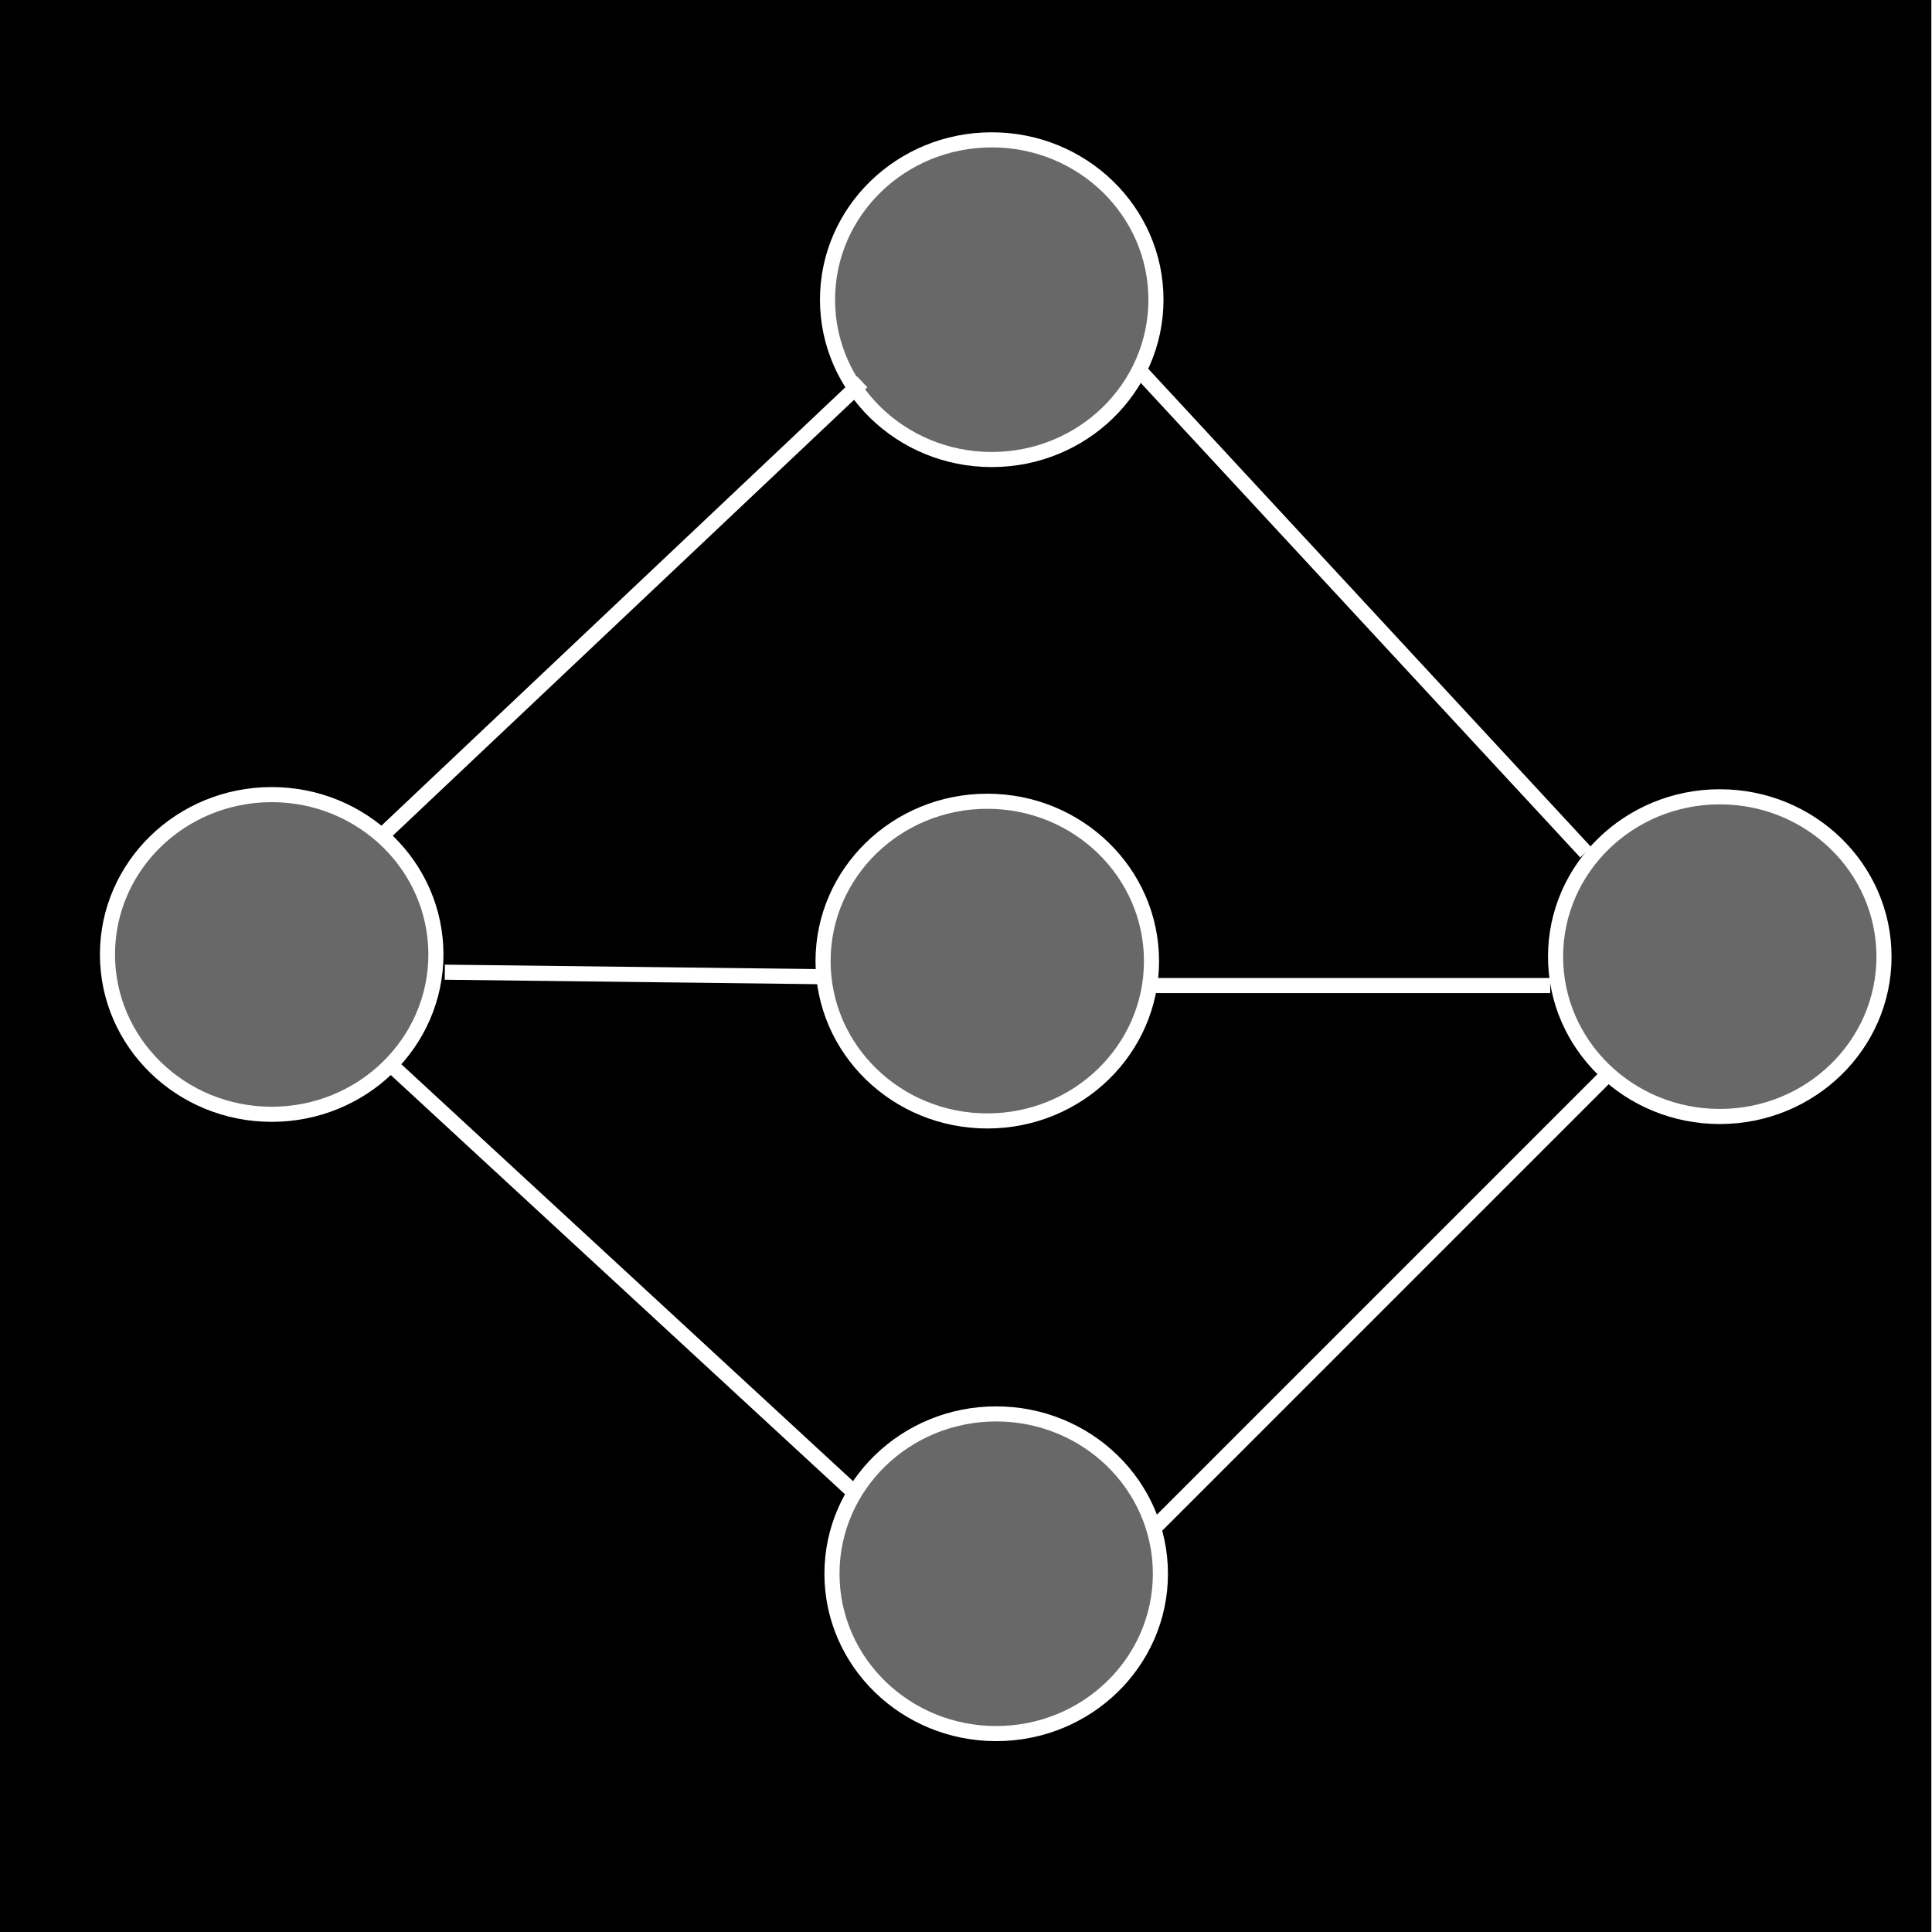
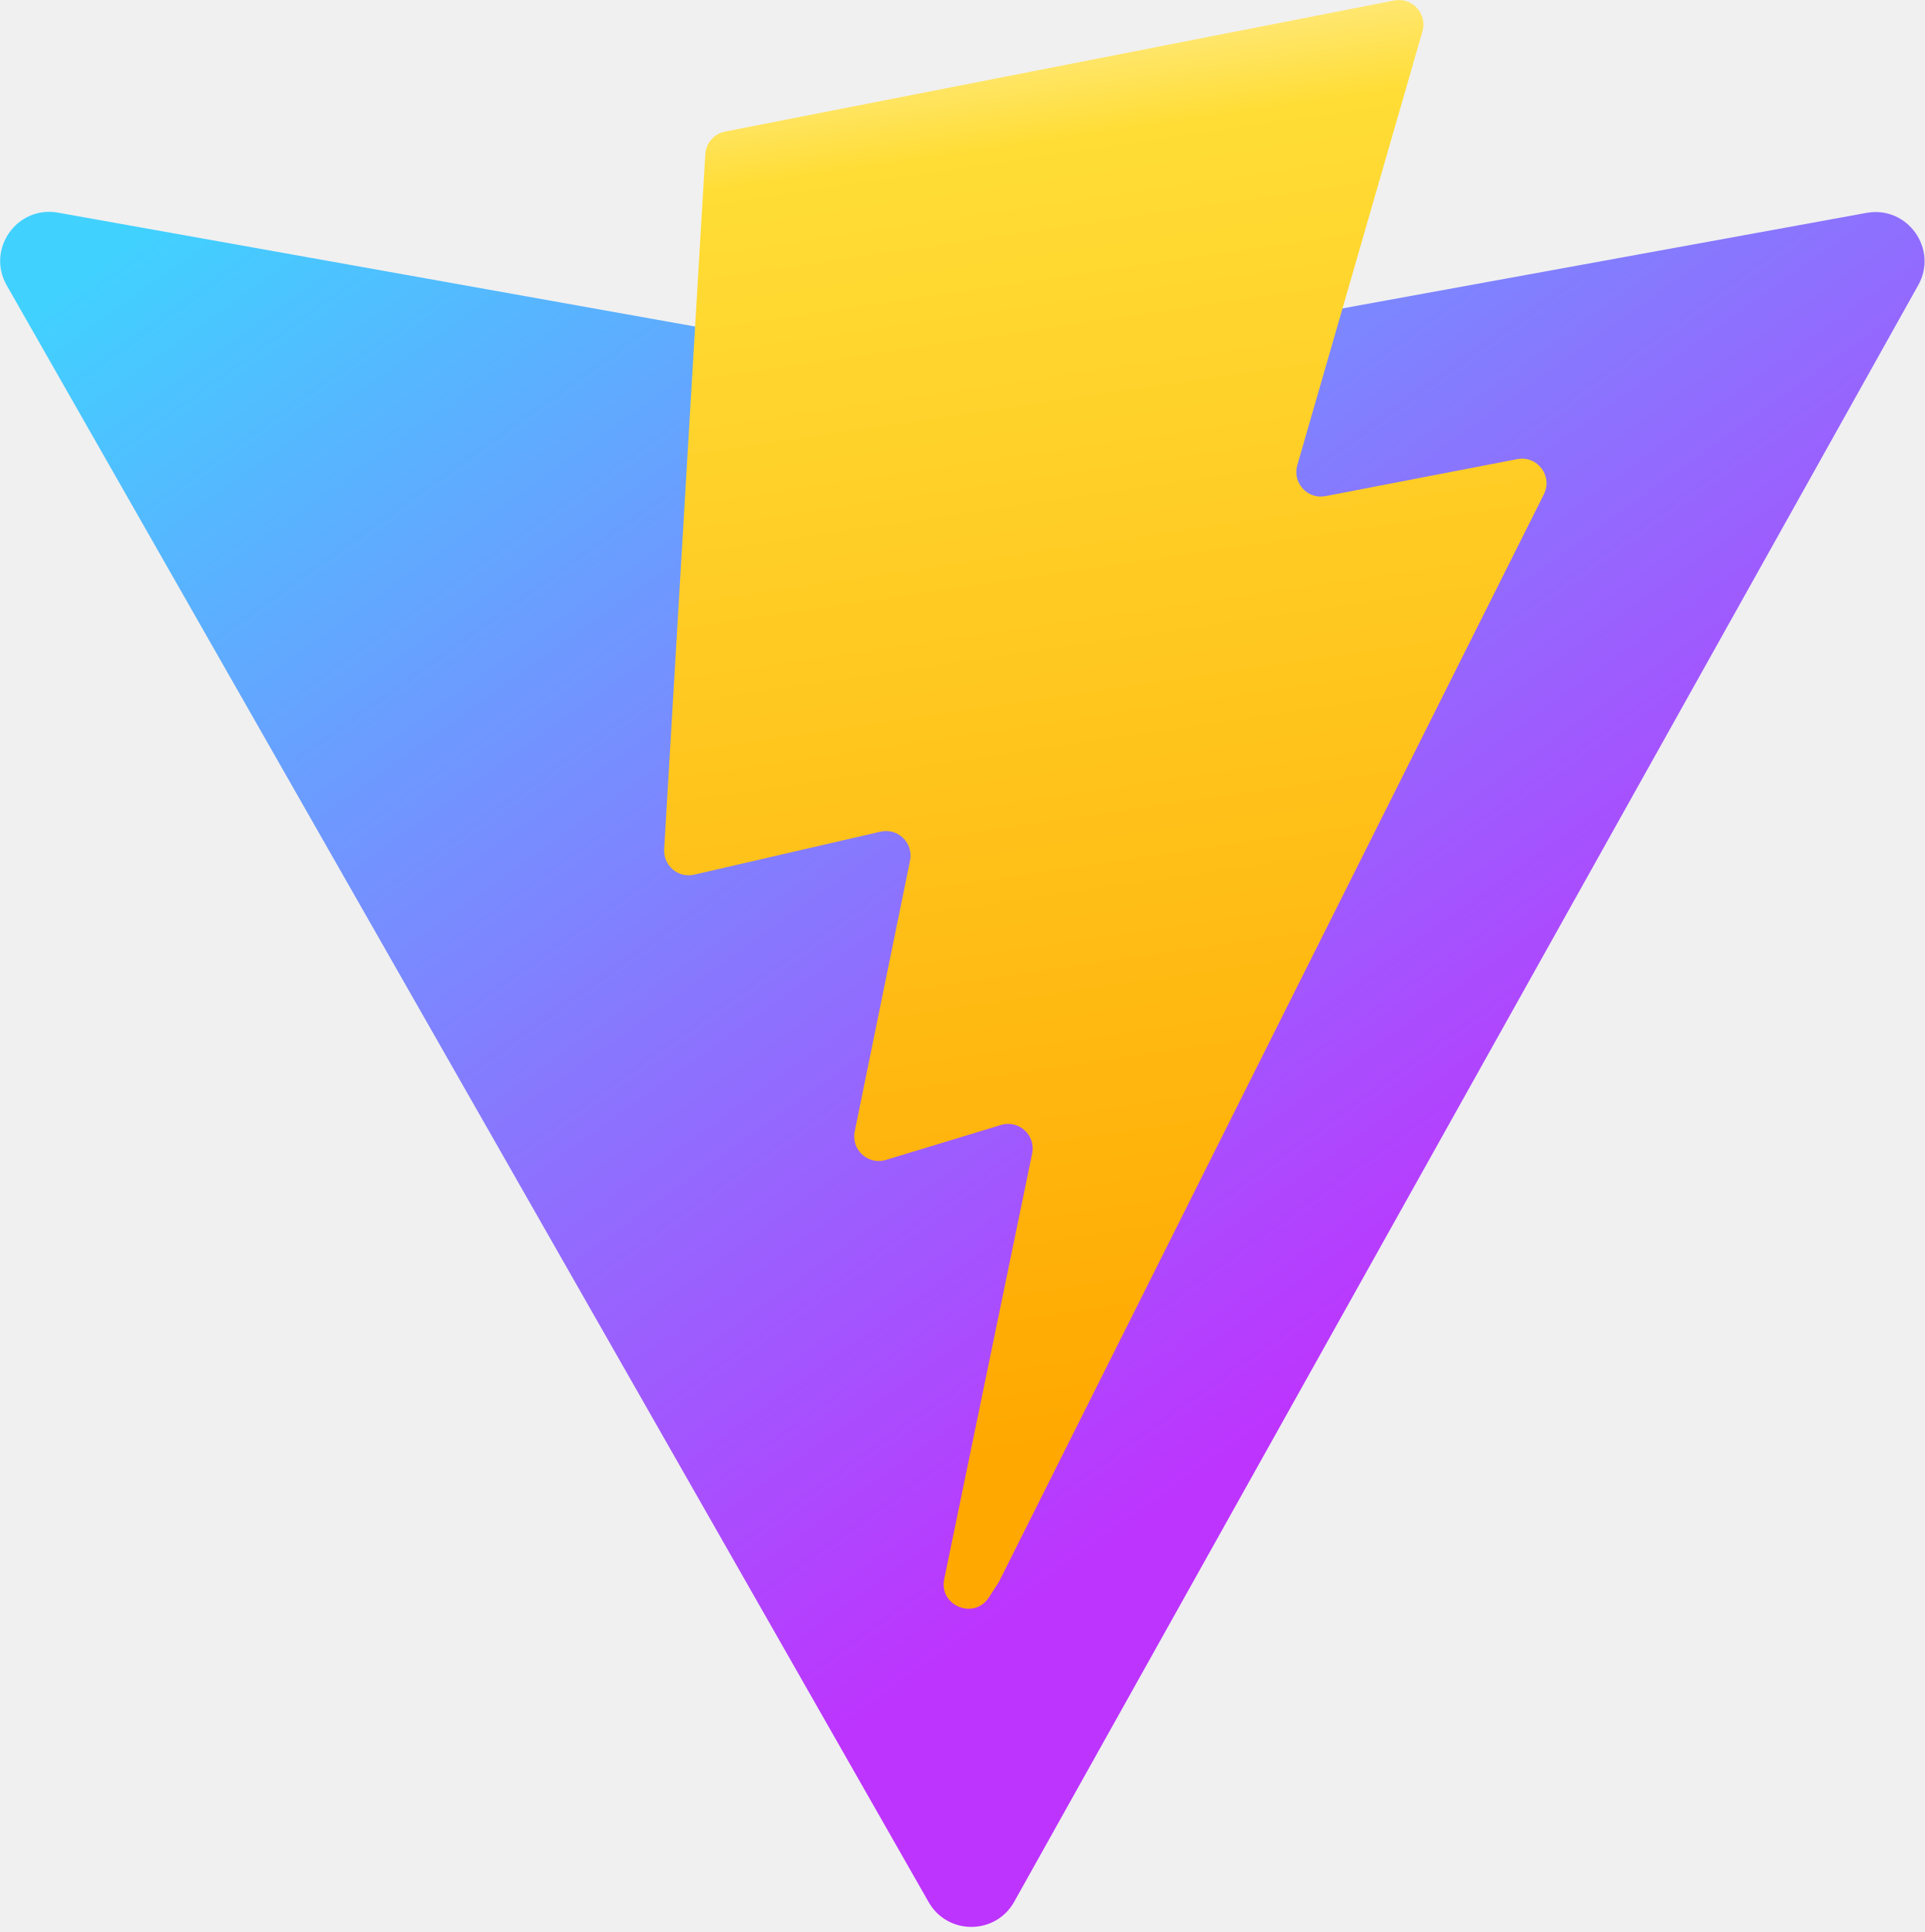
- <svg xmlns="http://www.w3.org/2000/svg" width="256" height="256">
-   <g class="layer">
-     <rect fill="#000000" height="256.47" id="svg_4" stroke="#000000" width="255.88" x="-0.47" y="0" />
-     <ellipse cx="36" cy="126.47" fill="#686868" id="svg_5" rx="21.76" ry="21.18" stroke="#ffffff" stroke-width="2" transform="matrix(1 0 0 1 0 0)" />
-     <ellipse cx="130.82" cy="127.35" fill="#686868" id="svg_6" rx="21.76" ry="21.18" stroke="#ffffff" stroke-width="2" />
-     <ellipse cx="227.88" cy="126.76" fill="#686868" id="svg_7" rx="21.76" ry="21.18" stroke="#ffffff" stroke-width="2" />
-     <ellipse cx="132" cy="208.53" fill="#686868" id="svg_8" rx="21.76" ry="21.18" stroke="#ffffff" stroke-width="2" />
-     <ellipse cx="131.41" cy="39.71" fill="#686868" id="svg_9" rx="21.76" ry="21.18" stroke="#ffffff" stroke-width="2" transform="matrix(1 0 0 1 0 0)" />
-     <line fill="none" id="svg_12" stroke="#ffffff" stroke-width="2" transform="matrix(1 0 0 1 0 0)" x1="114.24" x2="50.12" y1="50.59" y2="111.18" />
-     <line fill="none" id="svg_13" stroke="#ffffff" stroke-width="2" x1="58.94" x2="108.35" y1="128.82" y2="129.41" />
-     <line fill="none" id="svg_14" stroke="#ffffff" stroke-width="2" x1="51.88" x2="113.06" y1="141.18" y2="197.65" />
-     <line fill="none" id="svg_15" stroke="#ffffff" stroke-width="2" x1="151.29" x2="210.12" y1="49.41" y2="112.94" />
-     <line fill="none" id="svg_16" stroke="#ffffff" stroke-width="2" x1="153.06" x2="205.41" y1="130.59" y2="130.59" />
-     <line fill="none" id="svg_17" stroke="#ffffff" stroke-width="2" transform="matrix(1 0 0 1 0 0)" x1="153.06" x2="212.47" y1="202.35" y2="142.94" />
-   </g>
+ <svg xmlns="http://www.w3.org/2000/svg" aria-hidden="true" role="img" class="iconify iconify--logos" width="31.88" height="32" preserveAspectRatio="xMidYMid meet" viewBox="0 0 256 257">
+   <defs>
+     <linearGradient id="IconifyId1813088fe1fbc01fb466" x1="-.828%" x2="57.636%" y1="7.652%" y2="78.411%">
+       <stop offset="0%" stop-color="#41D1FF" />
+       <stop offset="100%" stop-color="#BD34FE" />
+     </linearGradient>
+     <linearGradient id="IconifyId1813088fe1fbc01fb467" x1="43.376%" x2="50.316%" y1="2.242%" y2="89.03%">
+       <stop offset="0%" stop-color="#FFEA83" />
+       <stop offset="8.333%" stop-color="#FFDD35" />
+       <stop offset="100%" stop-color="#FFA800" />
+     </linearGradient>
+   </defs>
+   <path fill="url(#IconifyId1813088fe1fbc01fb466)" d="M255.153 37.938L134.897 252.976c-2.483 4.44-8.862 4.466-11.382.048L.875 37.958c-2.746-4.814 1.371-10.646 6.827-9.67l120.385 21.517a6.537 6.537 0 0 0 2.322-.004l117.867-21.483c5.438-.991 9.574 4.796 6.877 9.62Z" />
+   <path fill="url(#IconifyId1813088fe1fbc01fb467)" d="M185.432.063L96.44 17.501a3.268 3.268 0 0 0-2.634 3.014l-5.474 92.456a3.268 3.268 0 0 0 3.997 3.378l24.777-5.718c2.318-.535 4.413 1.507 3.936 3.838l-7.361 36.047c-.495 2.426 1.782 4.5 4.151 3.78l15.304-4.649c2.372-.72 4.652 1.36 4.15 3.788l-11.698 56.621c-.732 3.542 3.979 5.473 5.943 2.437l1.313-2.028l72.516-144.72c1.215-2.423-.88-5.186-3.54-4.672l-25.505 4.922c-2.396.462-4.435-1.77-3.759-4.114l16.646-57.705c.677-2.35-1.37-4.583-3.769-4.113Z" />
</svg>
